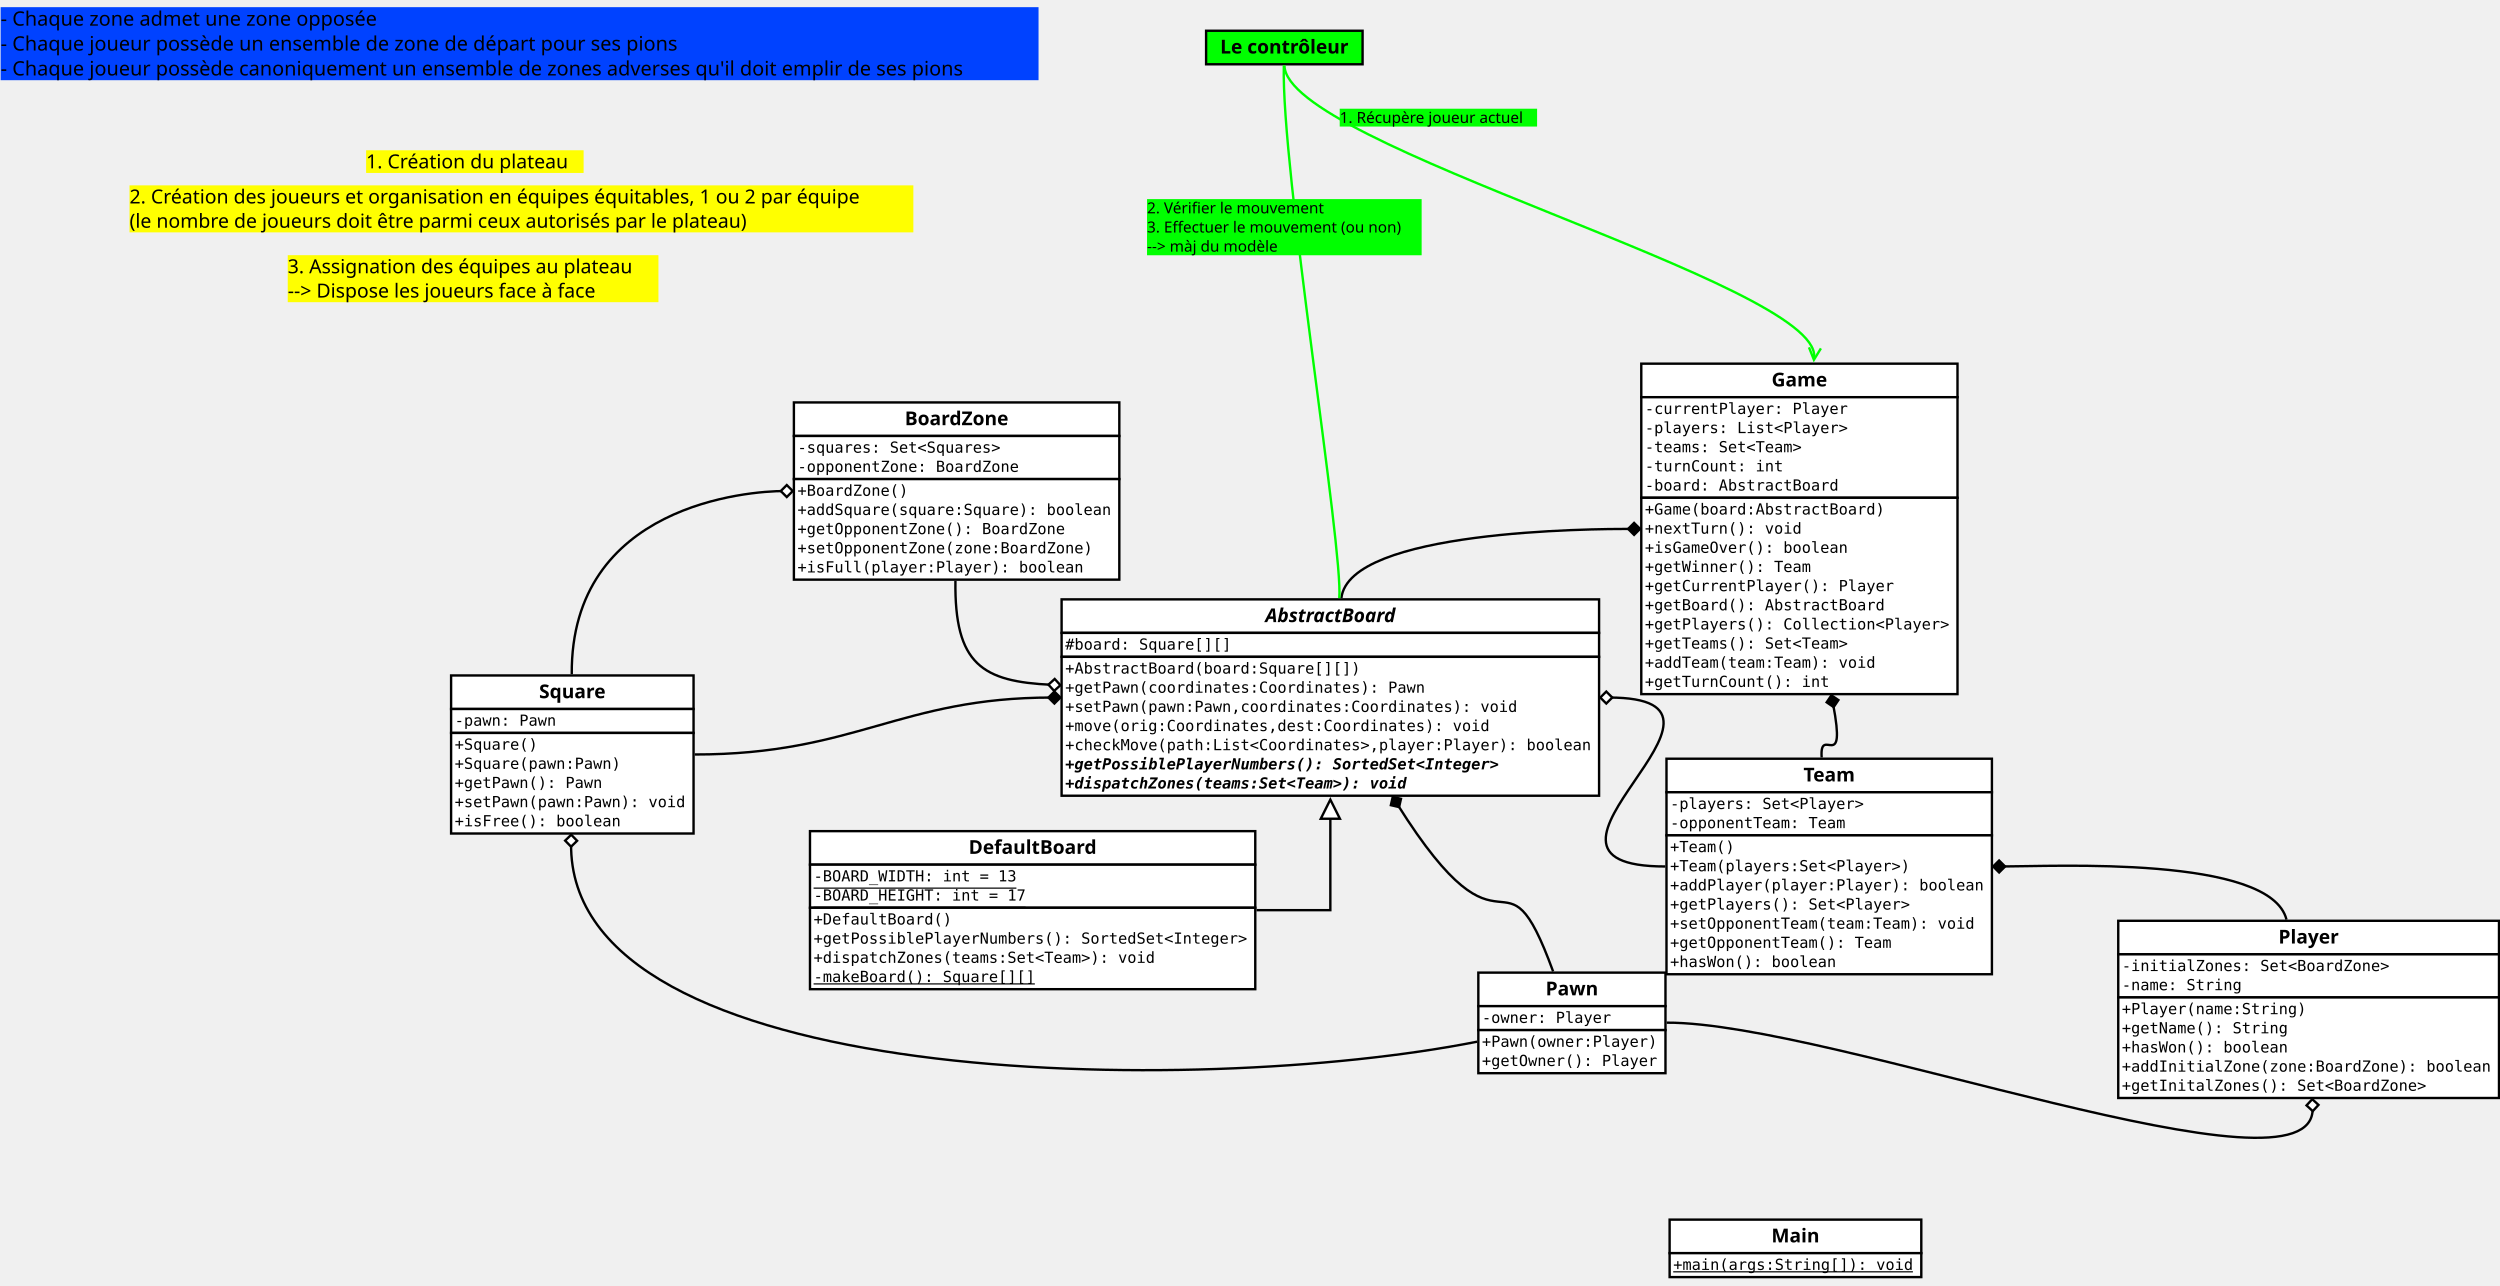
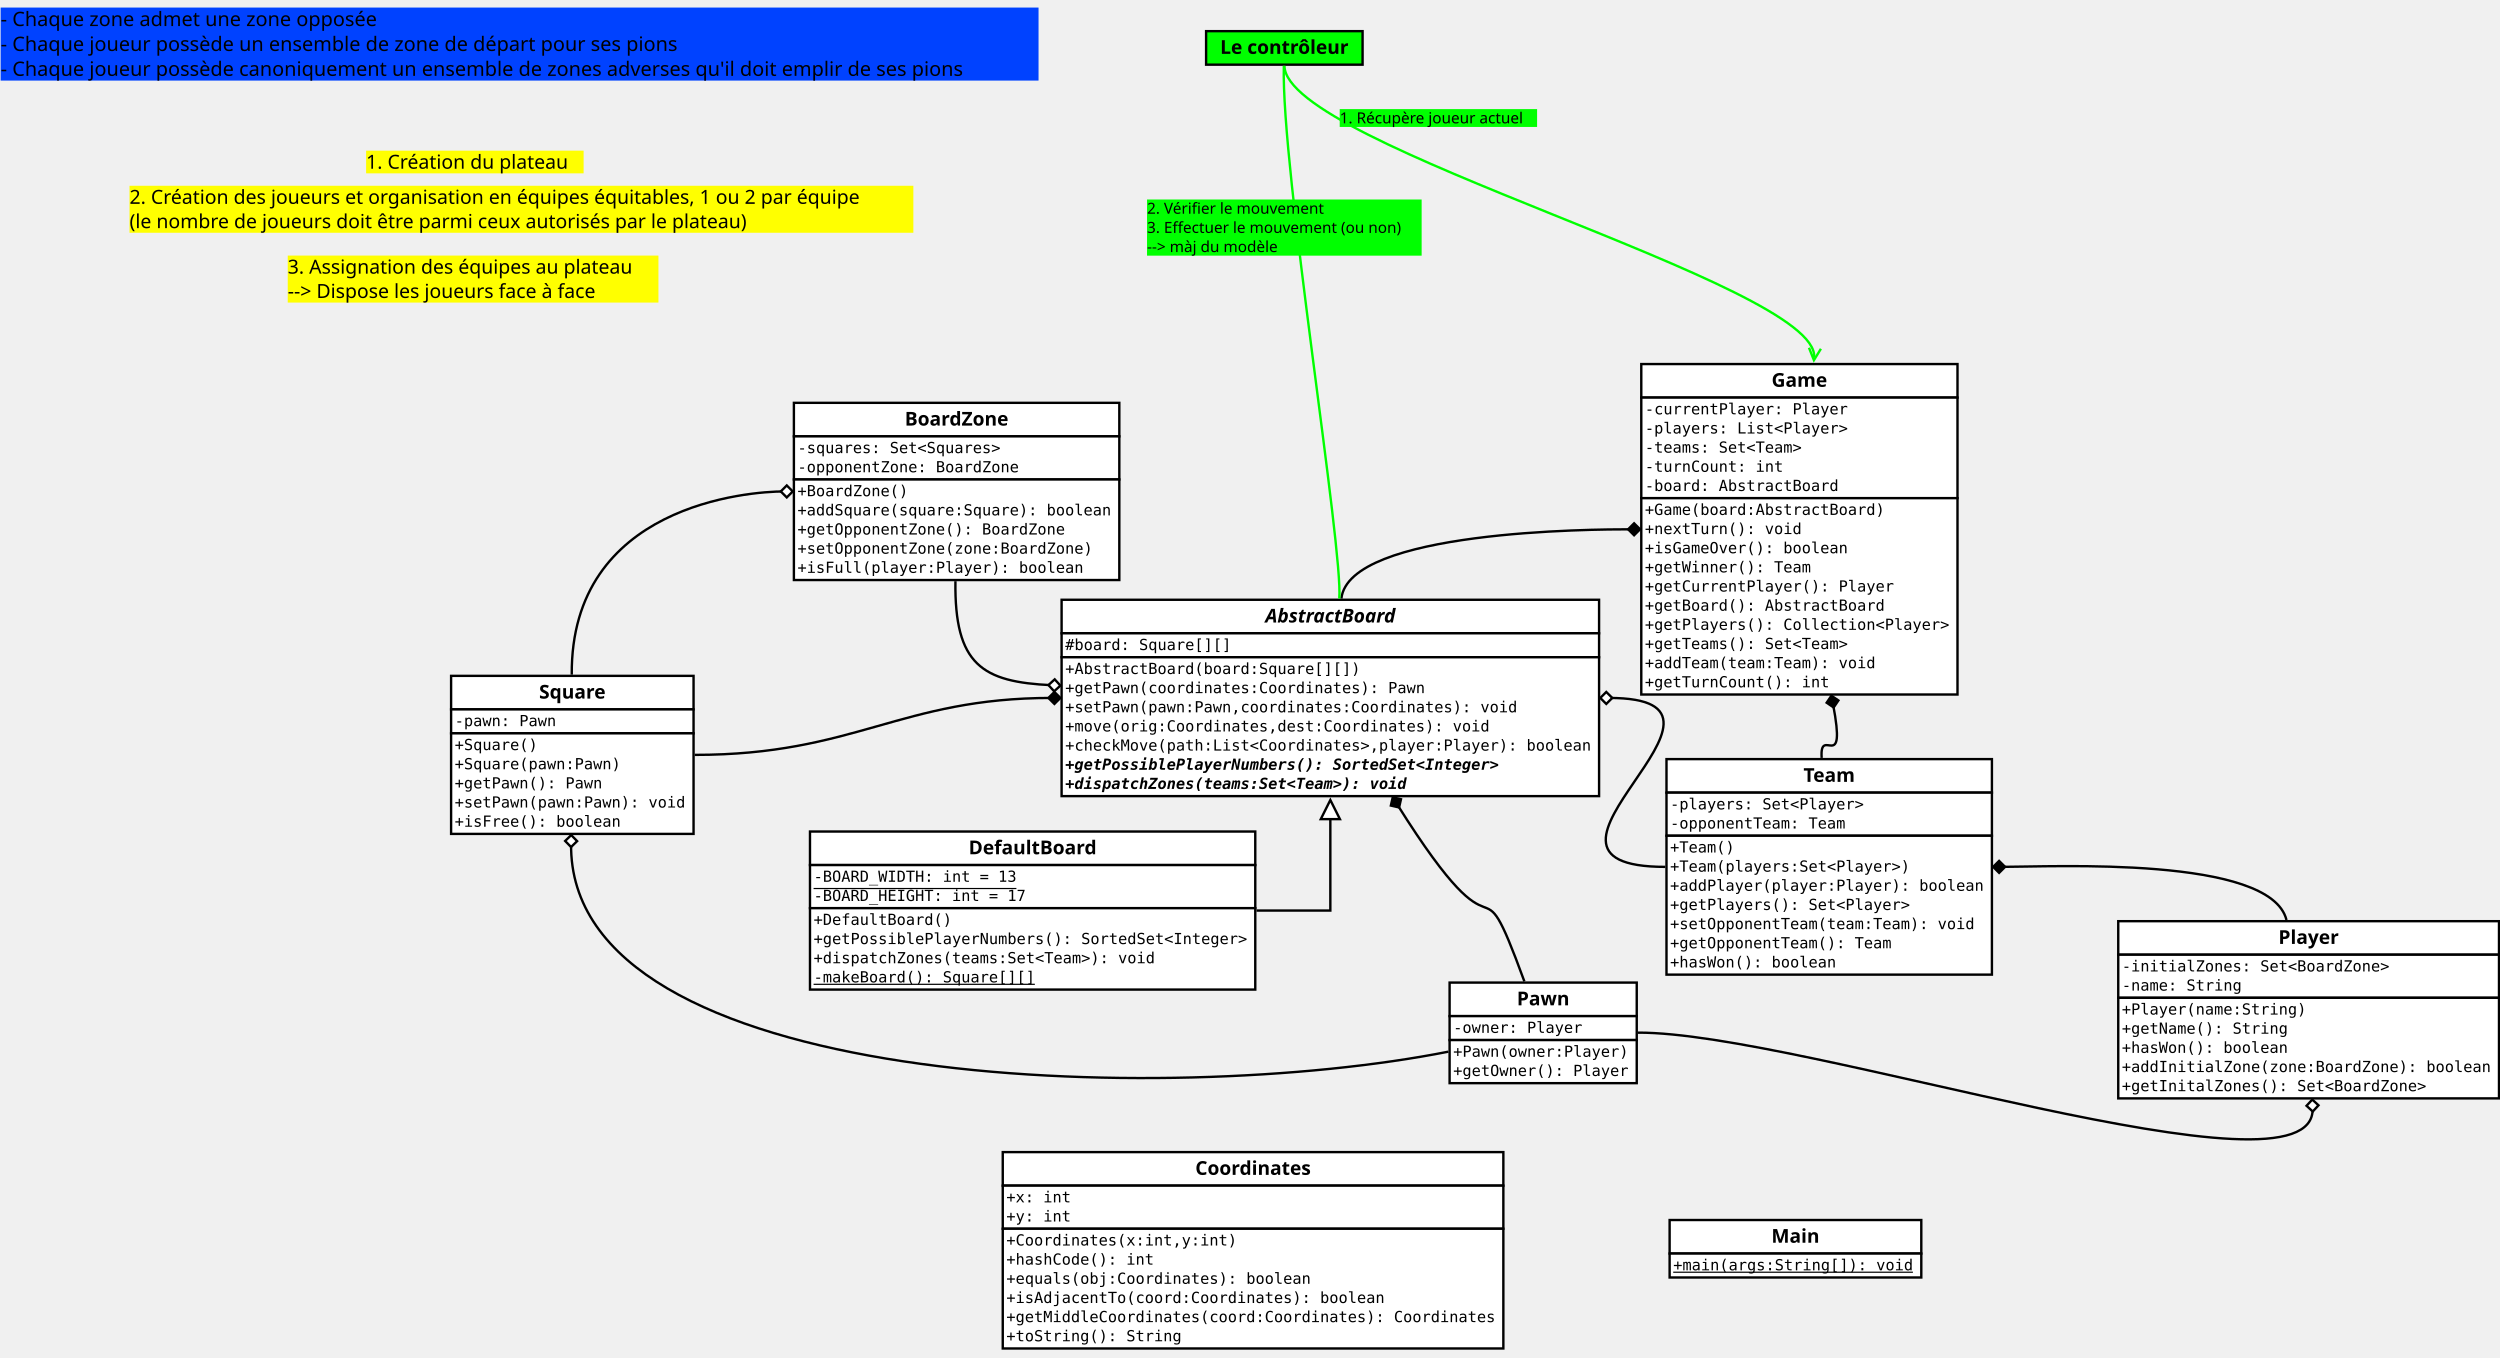
- <svg xmlns="http://www.w3.org/2000/svg" width="105cm" height="54cm" viewBox="-1319 -499 2088 1062">
+ <svg xmlns="http://www.w3.org/2000/svg" width="105cm" height="57cm" viewBox="-1319 -499 2088 1121">
  <g>
    <rect style="fill: #ffffff" x="-432.35" y="-4.322" width="448.9" height="28" />
    <rect style="fill: none; fill-opacity:0; stroke-width: 2; stroke: #000000" x="-432.35" y="-4.322" width="448.9" height="28" />
    <text font-size="16" style="fill: #000000;text-anchor:middle;font-family:sans-serif;font-style:italic;font-weight:700" x="-207.9" y="14.678">AbstractBoard</text>
    <rect style="fill: #ffffff" x="-432.35" y="23.678" width="448.9" height="20" />
    <rect style="fill: none; fill-opacity:0; stroke-width: 2; stroke: #000000" x="-432.35" y="23.678" width="448.9" height="20" />
    <text font-size="12.8" style="fill: #000000;text-anchor:start;font-family:monospace;font-style:normal;font-weight:normal" x="-429.35" y="37.678">#board: Square[][]</text>
    <rect style="fill: #ffffff" x="-432.35" y="43.678" width="448.9" height="116" />
    <rect style="fill: none; fill-opacity:0; stroke-width: 2; stroke: #000000" x="-432.35" y="43.678" width="448.9" height="116" />
    <text font-size="12.8" style="fill: #000000;text-anchor:start;font-family:monospace;font-style:normal;font-weight:normal" x="-429.35" y="57.678">+AbstractBoard(board:Square[][])</text>
    <text font-size="12.8" style="fill: #000000;text-anchor:start;font-family:monospace;font-style:normal;font-weight:normal" x="-429.35" y="73.678">+getPawn(coordinates:Coordinates): Pawn</text>
    <text font-size="12.8" style="fill: #000000;text-anchor:start;font-family:monospace;font-style:normal;font-weight:normal" x="-429.35" y="89.678">+setPawn(pawn:Pawn,coordinates:Coordinates): void</text>
    <text font-size="12.8" style="fill: #000000;text-anchor:start;font-family:monospace;font-style:normal;font-weight:normal" x="-429.35" y="105.678">+move(orig:Coordinates,dest:Coordinates): void</text>
    <text font-size="12.8" style="fill: #000000;text-anchor:start;font-family:monospace;font-style:normal;font-weight:normal" x="-429.35" y="121.678">+checkMove(path:List&lt;Coordinates&gt;,player:Player): boolean</text>
    <text font-size="12.8" style="fill: #000000;text-anchor:start;font-family:monospace;font-style:italic;font-weight:700" x="-429.35" y="137.678">+getPossiblePlayerNumbers(): SortedSet&lt;Integer&gt;</text>
    <text font-size="12.8" style="fill: #000000;text-anchor:start;font-family:monospace;font-style:italic;font-weight:700" x="-429.35" y="153.678">+dispatchZones(teams:Set&lt;Team&gt;): void</text>
  </g>
  <g>
-     <rect style="fill: #ffffff" x="-84.297" y="307.414" width="156.3" height="28" />
-     <rect style="fill: none; fill-opacity:0; stroke-width: 2; stroke: #000000" x="-84.297" y="307.414" width="156.3" height="28" />
-     <text font-size="16" style="fill: #000000;text-anchor:middle;font-family:sans-serif;font-style:normal;font-weight:700" x="-6.147" y="326.414">Pawn</text>
-     <rect style="fill: #ffffff" x="-84.297" y="335.414" width="156.3" height="20" />
-     <rect style="fill: none; fill-opacity:0; stroke-width: 2; stroke: #000000" x="-84.297" y="335.414" width="156.3" height="20" />
-     <text font-size="12.8" style="fill: #000000;text-anchor:start;font-family:monospace;font-style:normal;font-weight:normal" x="-81.297" y="349.414">-owner: Player</text>
-     <rect style="fill: #ffffff" x="-84.297" y="355.414" width="156.3" height="36" />
-     <rect style="fill: none; fill-opacity:0; stroke-width: 2; stroke: #000000" x="-84.297" y="355.414" width="156.3" height="36" />
-     <text font-size="12.8" style="fill: #000000;text-anchor:start;font-family:monospace;font-style:normal;font-weight:normal" x="-81.297" y="369.414">+Pawn(owner:Player)</text>
-     <text font-size="12.8" style="fill: #000000;text-anchor:start;font-family:monospace;font-style:normal;font-weight:normal" x="-81.297" y="385.414">+getOwner(): Player</text>
+     <rect style="fill: #ffffff" x="-108.297" y="315.414" width="156.3" height="28" />
+     <rect style="fill: none; fill-opacity:0; stroke-width: 2; stroke: #000000" x="-108.297" y="315.414" width="156.3" height="28" />
+     <text font-size="16" style="fill: #000000;text-anchor:middle;font-family:sans-serif;font-style:normal;font-weight:700" x="-30.147" y="334.414">Pawn</text>
+     <rect style="fill: #ffffff" x="-108.297" y="343.414" width="156.3" height="20" />
+     <rect style="fill: none; fill-opacity:0; stroke-width: 2; stroke: #000000" x="-108.297" y="343.414" width="156.3" height="20" />
+     <text font-size="12.8" style="fill: #000000;text-anchor:start;font-family:monospace;font-style:normal;font-weight:normal" x="-105.297" y="357.414">-owner: Player</text>
+     <rect style="fill: #ffffff" x="-108.297" y="363.414" width="156.3" height="36" />
+     <rect style="fill: none; fill-opacity:0; stroke-width: 2; stroke: #000000" x="-108.297" y="363.414" width="156.3" height="36" />
+     <text font-size="12.8" style="fill: #000000;text-anchor:start;font-family:monospace;font-style:normal;font-weight:normal" x="-105.297" y="377.414">+Pawn(owner:Player)</text>
+     <text font-size="12.8" style="fill: #000000;text-anchor:start;font-family:monospace;font-style:normal;font-weight:normal" x="-105.297" y="393.414">+getOwner(): Player</text>
  </g>
  <g>
    <rect style="fill: #ffffff" x="450.158" y="264.128" width="318" height="28" />
    <rect style="fill: none; fill-opacity:0; stroke-width: 2; stroke: #000000" x="450.158" y="264.128" width="318" height="28" />
    <text font-size="16" style="fill: #000000;text-anchor:middle;font-family:sans-serif;font-style:normal;font-weight:700" x="609.158" y="283.128">Player</text>
    <rect style="fill: #ffffff" x="450.158" y="292.128" width="318" height="36" />
    <rect style="fill: none; fill-opacity:0; stroke-width: 2; stroke: #000000" x="450.158" y="292.128" width="318" height="36" />
    <text font-size="12.8" style="fill: #000000;text-anchor:start;font-family:monospace;font-style:normal;font-weight:normal" x="453.158" y="306.128">-initialZones: Set&lt;BoardZone&gt;</text>
    <text font-size="12.8" style="fill: #000000;text-anchor:start;font-family:monospace;font-style:normal;font-weight:normal" x="453.158" y="322.128">-name: String</text>
    <rect style="fill: #ffffff" x="450.158" y="328.128" width="318" height="84" />
    <rect style="fill: none; fill-opacity:0; stroke-width: 2; stroke: #000000" x="450.158" y="328.128" width="318" height="84" />
    <text font-size="12.8" style="fill: #000000;text-anchor:start;font-family:monospace;font-style:normal;font-weight:normal" x="453.158" y="342.128">+Player(name:String)</text>
    <text font-size="12.8" style="fill: #000000;text-anchor:start;font-family:monospace;font-style:normal;font-weight:normal" x="453.158" y="358.128">+getName(): String</text>
    <text font-size="12.8" style="fill: #000000;text-anchor:start;font-family:monospace;font-style:normal;font-weight:normal" x="453.158" y="374.128">+hasWon(): boolean</text>
    <text font-size="12.8" style="fill: #000000;text-anchor:start;font-family:monospace;font-style:normal;font-weight:normal" x="453.158" y="390.128">+addInitialZone(zone:BoardZone): boolean</text>
    <text font-size="12.8" style="fill: #000000;text-anchor:start;font-family:monospace;font-style:normal;font-weight:normal" x="453.158" y="406.128">+getInitalZones(): Set&lt;BoardZone&gt;</text>
  </g>
  <g>
    <rect style="fill: #ffffff" x="51.797" y="-201.182" width="264.1" height="28" />
    <rect style="fill: none; fill-opacity:0; stroke-width: 2; stroke: #000000" x="51.797" y="-201.182" width="264.1" height="28" />
    <text font-size="16" style="fill: #000000;text-anchor:middle;font-family:sans-serif;font-style:normal;font-weight:700" x="183.847" y="-182.182">Game</text>
    <rect style="fill: #ffffff" x="51.797" y="-173.182" width="264.1" height="84" />
    <rect style="fill: none; fill-opacity:0; stroke-width: 2; stroke: #000000" x="51.797" y="-173.182" width="264.1" height="84" />
    <text font-size="12.8" style="fill: #000000;text-anchor:start;font-family:monospace;font-style:normal;font-weight:normal" x="54.797" y="-159.182">-currentPlayer: Player</text>
    <text font-size="12.8" style="fill: #000000;text-anchor:start;font-family:monospace;font-style:normal;font-weight:normal" x="54.797" y="-143.182">-players: List&lt;Player&gt;</text>
    <text font-size="12.8" style="fill: #000000;text-anchor:start;font-family:monospace;font-style:normal;font-weight:normal" x="54.797" y="-127.182">-teams: Set&lt;Team&gt;</text>
    <text font-size="12.8" style="fill: #000000;text-anchor:start;font-family:monospace;font-style:normal;font-weight:normal" x="54.797" y="-111.182">-turnCount: int</text>
    <text font-size="12.8" style="fill: #000000;text-anchor:start;font-family:monospace;font-style:normal;font-weight:normal" x="54.797" y="-95.182">-board: AbstractBoard</text>
    <rect style="fill: #ffffff" x="51.797" y="-89.182" width="264.1" height="164" />
    <rect style="fill: none; fill-opacity:0; stroke-width: 2; stroke: #000000" x="51.797" y="-89.182" width="264.1" height="164" />
    <text font-size="12.8" style="fill: #000000;text-anchor:start;font-family:monospace;font-style:normal;font-weight:normal" x="54.797" y="-75.182">+Game(board:AbstractBoard)</text>
    <text font-size="12.8" style="fill: #000000;text-anchor:start;font-family:monospace;font-style:normal;font-weight:normal" x="54.797" y="-59.182">+nextTurn(): void</text>
    <text font-size="12.8" style="fill: #000000;text-anchor:start;font-family:monospace;font-style:normal;font-weight:normal" x="54.797" y="-43.182">+isGameOver(): boolean</text>
    <text font-size="12.8" style="fill: #000000;text-anchor:start;font-family:monospace;font-style:normal;font-weight:normal" x="54.797" y="-27.182">+getWinner(): Team</text>
    <text font-size="12.8" style="fill: #000000;text-anchor:start;font-family:monospace;font-style:normal;font-weight:normal" x="54.797" y="-11.182">+getCurrentPlayer(): Player</text>
    <text font-size="12.8" style="fill: #000000;text-anchor:start;font-family:monospace;font-style:normal;font-weight:normal" x="54.797" y="4.818">+getBoard(): AbstractBoard</text>
    <text font-size="12.8" style="fill: #000000;text-anchor:start;font-family:monospace;font-style:normal;font-weight:normal" x="54.797" y="20.818">+getPlayers(): Collection&lt;Player&gt;</text>
    <text font-size="12.8" style="fill: #000000;text-anchor:start;font-family:monospace;font-style:normal;font-weight:normal" x="54.797" y="36.818">+getTeams(): Set&lt;Team&gt;</text>
    <text font-size="12.8" style="fill: #000000;text-anchor:start;font-family:monospace;font-style:normal;font-weight:normal" x="54.797" y="52.818">+addTeam(team:Team): void</text>
    <text font-size="12.8" style="fill: #000000;text-anchor:start;font-family:monospace;font-style:normal;font-weight:normal" x="54.797" y="68.818">+getTurnCount(): int</text>
  </g>
  <g>
    <path style="fill: none; fill-opacity:0; stroke-width: 2; stroke: #000000" d="M 43.621 -63.182 C 11.335,-63.182 -192.363,-62.319 -198.689,-5.319" />
    <polygon style="fill: #000000" points="50.793,-63.182 45.793,-58.182 40.793,-63.182 45.793,-68.182 " />
    <polygon style="fill: none; fill-opacity:0; stroke-width: 2; stroke: #000000" points="50.793,-63.182 45.793,-58.182 40.793,-63.182 45.793,-68.182 " />
  </g>
  <g>
-     <path style="fill: none; fill-opacity:0; stroke-width: 2; stroke: #000000" d="M 612.498 420.289 C 615.933,504.773 210.607,348.863 73.004,349.213" />
-     <polygon style="fill: #ffffff" points="612.207,413.123 617.406,417.916 612.613,423.115 607.414,418.322 " />
-     <polygon style="fill: none; fill-opacity:0; stroke-width: 2; stroke: #000000" points="612.207,413.123 617.406,417.916 612.613,423.115 607.414,418.322 " />
-   </g>
-   <g>
-     <path style="fill: none; fill-opacity:0; stroke-width: 2; stroke: #000000" d="M -151.975 166.756 C -58.923,314.971 -64.741,188.958 -21.852,306.406" />
-     <polygon style="fill: #000000" points="-155.788,160.683 -148.895,162.259 -150.471,169.152 -157.364,167.576 " />
-     <polygon style="fill: none; fill-opacity:0; stroke-width: 2; stroke: #000000" points="-155.788,160.683 -148.895,162.259 -150.471,169.152 -157.364,167.576 " />
-   </g>
-   <g>
-     <path style="fill: none; fill-opacity:0; stroke-width: 2; stroke: #000000" d="M 352.828 218.769 C 395.04,218.769 577.404,209.29 590.676,263.14" />
-     <polygon style="fill: #000000" points="345.656,218.769 350.656,213.769 355.656,218.769 350.656,223.769 " />
-     <polygon style="fill: none; fill-opacity:0; stroke-width: 2; stroke: #000000" points="345.656,218.769 350.656,213.769 355.656,218.769 350.656,223.769 " />
+     <path style="fill: none; fill-opacity:0; stroke-width: 2; stroke: #000000" d="M 612.498 420.282 C 615.933,504.766 186.546,356.863 48.944,357.213" />
+     <polygon style="fill: #ffffff" points="612.207,413.116 617.406,417.909 612.613,423.108 607.414,418.315 " />
+     <polygon style="fill: none; fill-opacity:0; stroke-width: 2; stroke: #000000" points="612.207,413.116 617.406,417.909 612.613,423.108 607.414,418.315 " />
+   </g>
+   <g>
+     <path style="fill: none; fill-opacity:0; stroke-width: 2; stroke: #000000" d="M -151.979 166.75 C -58.927,314.964 -88.734,196.974 -45.846,314.422" />
+     <polygon style="fill: #000000" points="-155.792,160.676 -148.899,162.252 -150.475,169.146 -157.368,167.57 " />
+     <polygon style="fill: none; fill-opacity:0; stroke-width: 2; stroke: #000000" points="-155.792,160.676 -148.899,162.252 -150.475,169.146 -157.368,167.57 " />
+   </g>
+   <g>
+     <path style="fill: none; fill-opacity:0; stroke-width: 2; stroke: #000000" d="M 352.827 218.77 C 395.042,218.77 577.404,209.29 590.676,263.14" />
+     <polygon style="fill: #000000" points="345.656,218.77 350.656,213.77 355.656,218.77 350.656,223.77 " />
+     <polygon style="fill: none; fill-opacity:0; stroke-width: 2; stroke: #000000" points="345.656,218.77 350.656,213.77 355.656,218.77 350.656,223.77 " />
  </g>
  <g>
    <rect style="fill: #ffffff" x="-942.248" y="59.234" width="202.5" height="28" />
    <rect style="fill: none; fill-opacity:0; stroke-width: 2; stroke: #000000" x="-942.248" y="59.234" width="202.5" height="28" />
    <text font-size="16" style="fill: #000000;text-anchor:middle;font-family:sans-serif;font-style:normal;font-weight:700" x="-840.998" y="78.234">Square</text>
    <rect style="fill: #ffffff" x="-942.248" y="87.234" width="202.5" height="20" />
    <rect style="fill: none; fill-opacity:0; stroke-width: 2; stroke: #000000" x="-942.248" y="87.234" width="202.5" height="20" />
    <text font-size="12.8" style="fill: #000000;text-anchor:start;font-family:monospace;font-style:normal;font-weight:normal" x="-939.248" y="101.234">-pawn: Pawn</text>
    <rect style="fill: #ffffff" x="-942.248" y="107.234" width="202.5" height="84" />
    <rect style="fill: none; fill-opacity:0; stroke-width: 2; stroke: #000000" x="-942.248" y="107.234" width="202.5" height="84" />
    <text font-size="12.8" style="fill: #000000;text-anchor:start;font-family:monospace;font-style:normal;font-weight:normal" x="-939.248" y="121.234">+Square()</text>
    <text font-size="12.8" style="fill: #000000;text-anchor:start;font-family:monospace;font-style:normal;font-weight:normal" x="-939.248" y="137.234">+Square(pawn:Pawn)</text>
    <text font-size="12.8" style="fill: #000000;text-anchor:start;font-family:monospace;font-style:normal;font-weight:normal" x="-939.248" y="153.234">+getPawn(): Pawn</text>
    <text font-size="12.8" style="fill: #000000;text-anchor:start;font-family:monospace;font-style:normal;font-weight:normal" x="-939.248" y="169.234">+setPawn(pawn:Pawn): void</text>
    <text font-size="12.8" style="fill: #000000;text-anchor:start;font-family:monospace;font-style:normal;font-weight:normal" x="-939.248" y="185.234">+isFree(): boolean</text>
  </g>
  <g>
    <path style="fill: none; fill-opacity:0; stroke-width: 2; stroke: #000000" d="M -440.529 77.678 C -567.43,77.678 -604.684,125.234 -738.756,125.234" />
    <polygon style="fill: #000000" points="-433.358,77.678 -438.358,82.678 -443.358,77.678 -438.358,72.678 " />
    <polygon style="fill: none; fill-opacity:0; stroke-width: 2; stroke: #000000" points="-433.358,77.678 -438.358,82.678 -443.358,77.678 -438.358,72.678 " />
  </g>
  <g>
-     <path style="fill: none; fill-opacity:0; stroke-width: 2; stroke: #000000" d="M -842.023 199.411 C -844.88,406.142 -319.5,411.563 -85.289,365.111" />
-     <polygon style="fill: #ffffff" points="-841.924,192.24 -836.994,197.309 -842.062,202.239 -846.993,197.171 " />
-     <polygon style="fill: none; fill-opacity:0; stroke-width: 2; stroke: #000000" points="-841.924,192.24 -836.994,197.309 -842.062,202.239 -846.993,197.171 " />
+     <path style="fill: none; fill-opacity:0; stroke-width: 2; stroke: #000000" d="M -842.023 199.374 C -844.879,406.104 -343.497,419.562 -109.286,373.11" />
+     <polygon style="fill: #ffffff" points="-841.923,192.203 -836.993,197.271 -842.062,202.202 -846.992,197.133 " />
+     <polygon style="fill: none; fill-opacity:0; stroke-width: 2; stroke: #000000" points="-841.923,192.203 -836.993,197.271 -842.062,202.202 -846.992,197.133 " />
  </g>
  <g>
    <rect style="fill: #00ff00" x="-311.67" y="-479.228" width="130.7" height="28" />
    <rect style="fill: none; fill-opacity:0; stroke-width: 2; stroke: #000000" x="-311.67" y="-479.228" width="130.7" height="28" />
    <text font-size="16" style="fill: #000000;text-anchor:middle;font-family:sans-serif;font-style:normal;font-weight:700" x="-246.32" y="-460.228">Le contrôleur</text>
  </g>
  <g>
    <path style="fill: none; fill-opacity:0; stroke-width: 2; stroke: #00ff00" d="M -246.204 -450.234 C -245.69,-383.54 201.439,-267.848 196.178,-206.643" />
    <polyline style="fill: none; fill-opacity:0; stroke-width: 2; stroke: #00ff00" points="191.861,-214.807 195.987,-204.416 201.825,-213.951 " />
  </g>
  <path style="fill: none; fill-opacity:0; stroke-width: 2; stroke: #00ff00" d="M -246.743 -450.285 C -249.159,-365.035 -196.868,-45.257 -200.452,-5.319" />
  <g>
    <rect style="fill: #00ff00" x="-200.072" y="-414.116" width="164.85" height="14.9" />
    <text font-size="12.8" style="fill: #000000;text-anchor:start;font-family:sans-serif;font-style:normal;font-weight:normal" x="-200.072" y="-402.216">
      <tspan x="-200.072" y="-402.216">1. Récupère joueur actuel</tspan>
    </text>
  </g>
  <g>
    <rect style="fill: #00ff00" x="-360.994" y="-338.62" width="229.35" height="46.9" />
    <text font-size="12.8" style="fill: #000000;text-anchor:start;font-family:sans-serif;font-style:normal;font-weight:normal" x="-360.994" y="-326.72">
      <tspan x="-360.994" y="-326.72">2. Vérifier le mouvement</tspan>
      <tspan x="-360.994" y="-310.72">3. Effectuer le mouvement (ou non)</tspan>
      <tspan x="-360.994" y="-294.72">    --&gt; màj du modèle</tspan>
    </text>
  </g>
  <g>
    <rect style="fill: #ffffff" x="-655.944" y="-168.798" width="271.8" height="28" />
    <rect style="fill: none; fill-opacity:0; stroke-width: 2; stroke: #000000" x="-655.944" y="-168.798" width="271.8" height="28" />
    <text font-size="16" style="fill: #000000;text-anchor:middle;font-family:sans-serif;font-style:normal;font-weight:700" x="-520.044" y="-149.798">BoardZone</text>
    <rect style="fill: #ffffff" x="-655.944" y="-140.798" width="271.8" height="36" />
    <rect style="fill: none; fill-opacity:0; stroke-width: 2; stroke: #000000" x="-655.944" y="-140.798" width="271.8" height="36" />
    <text font-size="12.8" style="fill: #000000;text-anchor:start;font-family:monospace;font-style:normal;font-weight:normal" x="-652.944" y="-126.798">-squares: Set&lt;Squares&gt;</text>
    <text font-size="12.8" style="fill: #000000;text-anchor:start;font-family:monospace;font-style:normal;font-weight:normal" x="-652.944" y="-110.798">-opponentZone: BoardZone</text>
    <rect style="fill: #ffffff" x="-655.944" y="-104.798" width="271.8" height="84" />
    <rect style="fill: none; fill-opacity:0; stroke-width: 2; stroke: #000000" x="-655.944" y="-104.798" width="271.8" height="84" />
    <text font-size="12.8" style="fill: #000000;text-anchor:start;font-family:monospace;font-style:normal;font-weight:normal" x="-652.944" y="-90.798">+BoardZone()</text>
    <text font-size="12.8" style="fill: #000000;text-anchor:start;font-family:monospace;font-style:normal;font-weight:normal" x="-652.944" y="-74.798">+addSquare(square:Square): boolean</text>
    <text font-size="12.8" style="fill: #000000;text-anchor:start;font-family:monospace;font-style:normal;font-weight:normal" x="-652.944" y="-58.798">+getOpponentZone(): BoardZone</text>
    <text font-size="12.8" style="fill: #000000;text-anchor:start;font-family:monospace;font-style:normal;font-weight:normal" x="-652.944" y="-42.798">+setOpponentZone(zone:BoardZone)</text>
    <text font-size="12.8" style="fill: #000000;text-anchor:start;font-family:monospace;font-style:normal;font-weight:normal" x="-652.944" y="-26.798">+isFull(player:Player): boolean</text>
  </g>
  <g>
    <path style="fill: none; fill-opacity:0; stroke-width: 2; stroke: #000000" d="M -664.068 -94.798 C -693.313,-94.798 -842.499,-83.717 -841.479,58.229" />
    <polygon style="fill: #ffffff" points="-656.897,-94.798 -661.897,-89.798 -666.897,-94.798 -661.897,-99.798 " />
    <polygon style="fill: none; fill-opacity:0; stroke-width: 2; stroke: #000000" points="-656.897,-94.798 -661.897,-89.798 -666.897,-94.798 -661.897,-99.798 " />
  </g>
  <g>
    <path style="fill: none; fill-opacity:0; stroke-width: 2; stroke: #000000" d="M -440.517 67.039 C -498.554,64.385 -521.95,50.137 -521.03,-19.818" />
    <polygon style="fill: #ffffff" points="-433.352,67.367 -438.576,72.133 -443.342,66.91 -438.119,62.144 " />
    <polygon style="fill: none; fill-opacity:0; stroke-width: 2; stroke: #000000" points="-433.352,67.367 -438.576,72.133 -443.342,66.91 -438.119,62.144 " />
  </g>
  <g>
    <rect style="fill: #ffff00" x="-1013.22" y="-379.414" width="181.65" height="18.95" />
    <text font-size="16.245" style="fill: #000000;text-anchor:start;font-family:sans-serif;font-style:normal;font-weight:normal" x="-1013.22" y="-364.314">
      <tspan x="-1013.22" y="-364.314">1. Création du plateau</tspan>
    </text>
  </g>
  <text font-size="12.8" style="fill: #000000;text-anchor:start;font-family:sans-serif;font-style:normal;font-weight:normal" x="-840.684" y="-375.626">
    <tspan x="-840.684" y="-375.626" />
  </text>
  <g>
    <rect style="fill: #ffff00" x="-1078.68" y="-291.784" width="309.6" height="39.256" />
    <text font-size="16.245" style="fill: #000000;text-anchor:start;font-family:sans-serif;font-style:normal;font-weight:normal" x="-1078.68" y="-276.684">
      <tspan x="-1078.68" y="-276.684">3. Assignation des équipes au plateau</tspan>
      <tspan x="-1078.68" y="-256.378">    --&gt; Dispose les joueurs face à face</tspan>
    </text>
  </g>
  <g>
    <rect style="fill: #ffff00" x="-1210.82" y="-350.09" width="654.65" height="39.256" />
    <text font-size="16.245" style="fill: #000000;text-anchor:start;font-family:sans-serif;font-style:normal;font-weight:normal" x="-1210.82" y="-334.99">
      <tspan x="-1210.82" y="-334.99">2. Création des joueurs et organisation en équipes équitables, 1 ou 2 par équipe</tspan>
      <tspan x="-1210.82" y="-314.684">(le nombre de joueurs doit être parmi ceux autorisés par le plateau)</tspan>
    </text>
  </g>
  <g>
    <rect style="fill: #ffffff" x="72.851" y="128.769" width="271.8" height="28" />
    <rect style="fill: none; fill-opacity:0; stroke-width: 2; stroke: #000000" x="72.851" y="128.769" width="271.8" height="28" />
    <text font-size="16" style="fill: #000000;text-anchor:middle;font-family:sans-serif;font-style:normal;font-weight:700" x="208.751" y="147.769">Team</text>
    <rect style="fill: #ffffff" x="72.851" y="156.769" width="271.8" height="36" />
    <rect style="fill: none; fill-opacity:0; stroke-width: 2; stroke: #000000" x="72.851" y="156.769" width="271.8" height="36" />
    <text font-size="12.8" style="fill: #000000;text-anchor:start;font-family:monospace;font-style:normal;font-weight:normal" x="75.851" y="170.769">-players: Set&lt;Player&gt;</text>
    <text font-size="12.8" style="fill: #000000;text-anchor:start;font-family:monospace;font-style:normal;font-weight:normal" x="75.851" y="186.769">-opponentTeam: Team</text>
    <rect style="fill: #ffffff" x="72.851" y="192.769" width="271.8" height="116" />
    <rect style="fill: none; fill-opacity:0; stroke-width: 2; stroke: #000000" x="72.851" y="192.769" width="271.8" height="116" />
    <text font-size="12.8" style="fill: #000000;text-anchor:start;font-family:monospace;font-style:normal;font-weight:normal" x="75.851" y="206.769">+Team()</text>
    <text font-size="12.8" style="fill: #000000;text-anchor:start;font-family:monospace;font-style:normal;font-weight:normal" x="75.851" y="222.769">+Team(players:Set&lt;Player&gt;)</text>
    <text font-size="12.8" style="fill: #000000;text-anchor:start;font-family:monospace;font-style:normal;font-weight:normal" x="75.851" y="238.769">+addPlayer(player:Player): boolean</text>
    <text font-size="12.8" style="fill: #000000;text-anchor:start;font-family:monospace;font-style:normal;font-weight:normal" x="75.851" y="254.769">+getPlayers(): Set&lt;Player&gt;</text>
    <text font-size="12.8" style="fill: #000000;text-anchor:start;font-family:monospace;font-style:normal;font-weight:normal" x="75.851" y="270.769">+setOpponentTeam(team:Team): void</text>
    <text font-size="12.8" style="fill: #000000;text-anchor:start;font-family:monospace;font-style:normal;font-weight:normal" x="75.851" y="286.769">+getOpponentTeam(): Team</text>
    <text font-size="12.8" style="fill: #000000;text-anchor:start;font-family:monospace;font-style:normal;font-weight:normal" x="75.851" y="302.769">+hasWon(): boolean</text>
  </g>
  <g>
-     <path style="fill: none; fill-opacity:0; stroke-width: 2; stroke: #000000" d="M 202.454 127.761 C 200.516,99.75 223.552,143.211 211.941,82.854" />
+     <path style="fill: none; fill-opacity:0; stroke-width: 2; stroke: #000000" d="M 202.46 127.761 C 200.524,99.749 223.552,143.211 211.941,82.854" />
    <polygon style="fill: #000000" points="210.586,75.811 216.441,79.777 212.475,85.631 206.621,81.666 " />
    <polygon style="fill: none; fill-opacity:0; stroke-width: 2; stroke: #000000" points="210.586,75.811 216.441,79.777 212.475,85.631 206.621,81.666 " />
  </g>
  <g>
-     <path style="fill: none; fill-opacity:0; stroke-width: 2; stroke: #000000" d="M 71.862 218.769 C -75.139,218.769 164.559,77.678 24.728,77.678" />
-     <polygon style="fill: #ffffff" points="17.557,77.678 22.557,72.678 27.557,77.678 22.557,82.678 " />
-     <polygon style="fill: none; fill-opacity:0; stroke-width: 2; stroke: #000000" points="17.557,77.678 22.557,72.678 27.557,77.678 22.557,82.678 " />
+     <path style="fill: none; fill-opacity:0; stroke-width: 2; stroke: #000000" d="M 71.861 218.77 C -75.139,218.77 164.559,77.678 24.728,77.678" />
+     <polygon style="fill: #ffffff" points="17.556,77.678 22.556,72.678 27.556,77.678 22.556,82.678 " />
+     <polygon style="fill: none; fill-opacity:0; stroke-width: 2; stroke: #000000" points="17.556,77.678 22.556,72.678 27.556,77.678 22.556,82.678 " />
  </g>
  <g>
    <rect style="fill: #0042ff" x="-1318.46" y="-498.934" width="866.85" height="61" />
    <text font-size="16.64" style="fill: #000000;text-anchor:start;font-family:sans-serif;font-style:normal;font-weight:normal" x="-1318.46" y="-483.484">
      <tspan x="-1318.46" y="-483.484">- Chaque zone admet une zone opposée</tspan>
      <tspan x="-1318.46" y="-462.684">- Chaque joueur possède un ensemble de zone de départ pour ses pions</tspan>
      <tspan x="-1318.46" y="-441.884">- Chaque joueur possède canoniquement un ensemble de zones adverses qu'il doit emplir de ses pions </tspan>
    </text>
  </g>
  <g>
    <rect style="fill: #ffffff" x="-642.5" y="189.253" width="371.9" height="28" />
    <rect style="fill: none; fill-opacity:0; stroke-width: 2; stroke: #000000" x="-642.5" y="189.253" width="371.9" height="28" />
    <text font-size="16" style="fill: #000000;text-anchor:middle;font-family:sans-serif;font-style:normal;font-weight:700" x="-456.55" y="208.253">DefaultBoard</text>
    <rect style="fill: #ffffff" x="-642.5" y="217.253" width="371.9" height="36" />
    <rect style="fill: none; fill-opacity:0; stroke-width: 2; stroke: #000000" x="-642.5" y="217.253" width="371.9" height="36" />
    <text font-size="12.8" style="fill: #000000;text-anchor:start;font-family:monospace;font-style:normal;font-weight:normal" x="-639.5" y="231.253">-BOARD_WIDTH: int = 13</text>
    <line style="fill: none; fill-opacity:0; stroke-width: 1; stroke: #000000" x1="-639.5" y1="236.853" x2="-470.1" y2="236.853" />
    <text font-size="12.8" style="fill: #000000;text-anchor:start;font-family:monospace;font-style:normal;font-weight:normal" x="-639.5" y="247.253">-BOARD_HEIGHT: int = 17</text>
    <line style="fill: none; fill-opacity:0; stroke-width: 1; stroke: #000000" x1="-639.5" y1="252.853" x2="-462.4" y2="252.853" />
    <rect style="fill: #ffffff" x="-642.5" y="253.253" width="371.9" height="68" />
    <rect style="fill: none; fill-opacity:0; stroke-width: 2; stroke: #000000" x="-642.5" y="253.253" width="371.9" height="68" />
    <text font-size="12.8" style="fill: #000000;text-anchor:start;font-family:monospace;font-style:normal;font-weight:normal" x="-639.5" y="267.253">+DefaultBoard()</text>
    <text font-size="12.8" style="fill: #000000;text-anchor:start;font-family:monospace;font-style:normal;font-weight:normal" x="-639.5" y="283.253">+getPossiblePlayerNumbers(): SortedSet&lt;Integer&gt;</text>
    <text font-size="12.8" style="fill: #000000;text-anchor:start;font-family:monospace;font-style:normal;font-weight:normal" x="-639.5" y="299.253">+dispatchZones(teams:Set&lt;Team&gt;): void</text>
    <text font-size="12.8" style="fill: #000000;text-anchor:start;font-family:monospace;font-style:normal;font-weight:normal" x="-639.5" y="315.253">-makeBoard(): Square[][]</text>
    <line style="fill: none; fill-opacity:0; stroke-width: 1; stroke: #000000" x1="-639.5" y1="316.853" x2="-454.7" y2="316.853" />
  </g>
  <g>
    <polyline style="fill: none; fill-opacity:0; stroke-width: 2; stroke: #000000" points="-207.9,178.919 -207.9,255.253 -269.594,255.253 " />
    <polygon style="fill: #ffffff" points="-199.9,178.919 -207.9,162.919 -215.9,178.919 " />
    <polygon style="fill: none; fill-opacity:0; stroke-width: 2; stroke: #000000" points="-199.9,178.919 -207.9,162.919 -215.9,178.919 " />
  </g>
  <g>
    <rect style="fill: #ffffff" x="75.464" y="513.714" width="210.2" height="28" />
    <rect style="fill: none; fill-opacity:0; stroke-width: 2; stroke: #000000" x="75.464" y="513.714" width="210.2" height="28" />
    <text font-size="16" style="fill: #000000;text-anchor:middle;font-family:sans-serif;font-style:normal;font-weight:700" x="180.564" y="532.714">Main</text>
    <rect style="fill: #ffffff" x="75.464" y="541.714" width="210.2" height="20" />
    <rect style="fill: none; fill-opacity:0; stroke-width: 2; stroke: #000000" x="75.464" y="541.714" width="210.2" height="20" />
    <text font-size="12.8" style="fill: #000000;text-anchor:start;font-family:monospace;font-style:normal;font-weight:normal" x="78.464" y="555.714">+main(args:String[]): void</text>
    <line style="fill: none; fill-opacity:0; stroke-width: 1; stroke: #000000" x1="78.464" y1="557.314" x2="278.664" y2="557.314" />
  </g>
+   <g>
+     <rect style="fill: #ffffff" x="-481.5" y="457" width="418.1" height="28" />
+     <rect style="fill: none; fill-opacity:0; stroke-width: 2; stroke: #000000" x="-481.5" y="457" width="418.1" height="28" />
+     <text font-size="16" style="fill: #000000;text-anchor:middle;font-family:sans-serif;font-style:normal;font-weight:700" x="-272.45" y="476">Coordinates</text>
+     <rect style="fill: #ffffff" x="-481.5" y="485" width="418.1" height="36" />
+     <rect style="fill: none; fill-opacity:0; stroke-width: 2; stroke: #000000" x="-481.5" y="485" width="418.1" height="36" />
+     <text font-size="12.8" style="fill: #000000;text-anchor:start;font-family:monospace;font-style:normal;font-weight:normal" x="-478.5" y="499">+x: int</text>
+     <text font-size="12.8" style="fill: #000000;text-anchor:start;font-family:monospace;font-style:normal;font-weight:normal" x="-478.5" y="515">+y: int</text>
+     <rect style="fill: #ffffff" x="-481.5" y="521" width="418.1" height="100" />
+     <rect style="fill: none; fill-opacity:0; stroke-width: 2; stroke: #000000" x="-481.5" y="521" width="418.1" height="100" />
+     <text font-size="12.8" style="fill: #000000;text-anchor:start;font-family:monospace;font-style:normal;font-weight:normal" x="-478.5" y="535">+Coordinates(x:int,y:int)</text>
+     <text font-size="12.8" style="fill: #000000;text-anchor:start;font-family:monospace;font-style:normal;font-weight:normal" x="-478.5" y="551">+hashCode(): int</text>
+     <text font-size="12.8" style="fill: #000000;text-anchor:start;font-family:monospace;font-style:normal;font-weight:normal" x="-478.5" y="567">+equals(obj:Coordinates): boolean</text>
+     <text font-size="12.8" style="fill: #000000;text-anchor:start;font-family:monospace;font-style:normal;font-weight:normal" x="-478.5" y="583">+isAdjacentTo(coord:Coordinates): boolean</text>
+     <text font-size="12.8" style="fill: #000000;text-anchor:start;font-family:monospace;font-style:normal;font-weight:normal" x="-478.5" y="599">+getMiddleCoordinates(coord:Coordinates): Coordinates</text>
+     <text font-size="12.8" style="fill: #000000;text-anchor:start;font-family:monospace;font-style:normal;font-weight:normal" x="-478.5" y="615">+toString(): String</text>
+   </g>
</svg>
